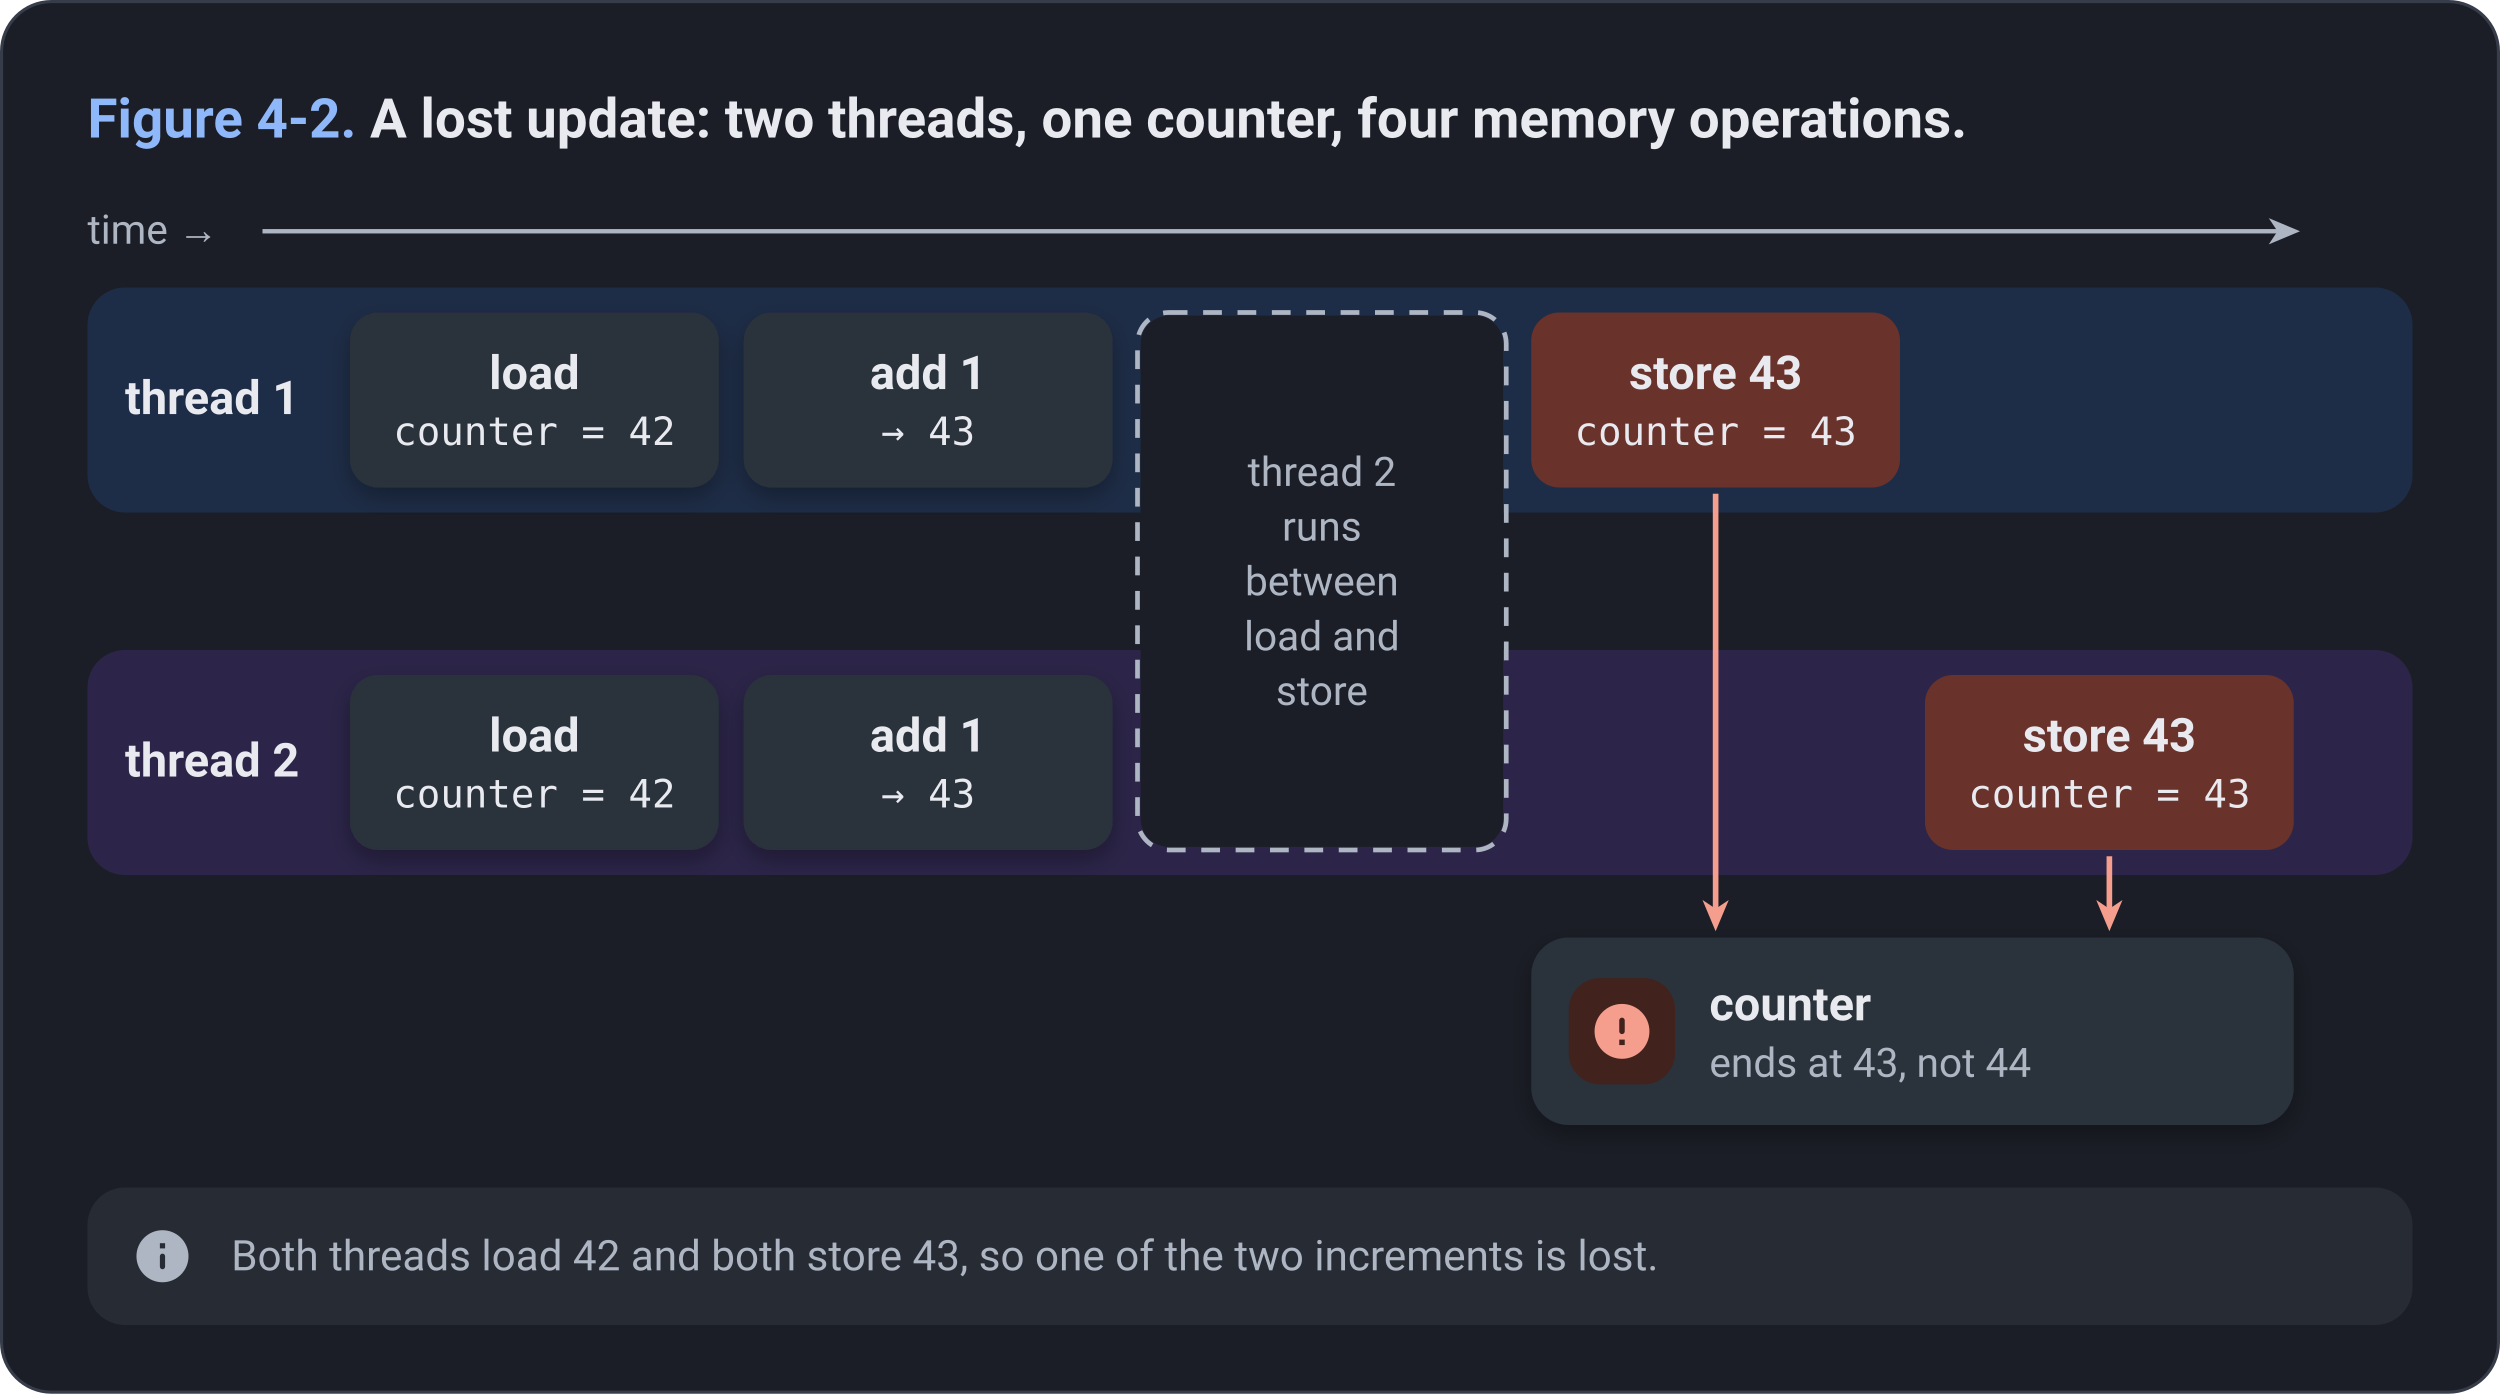
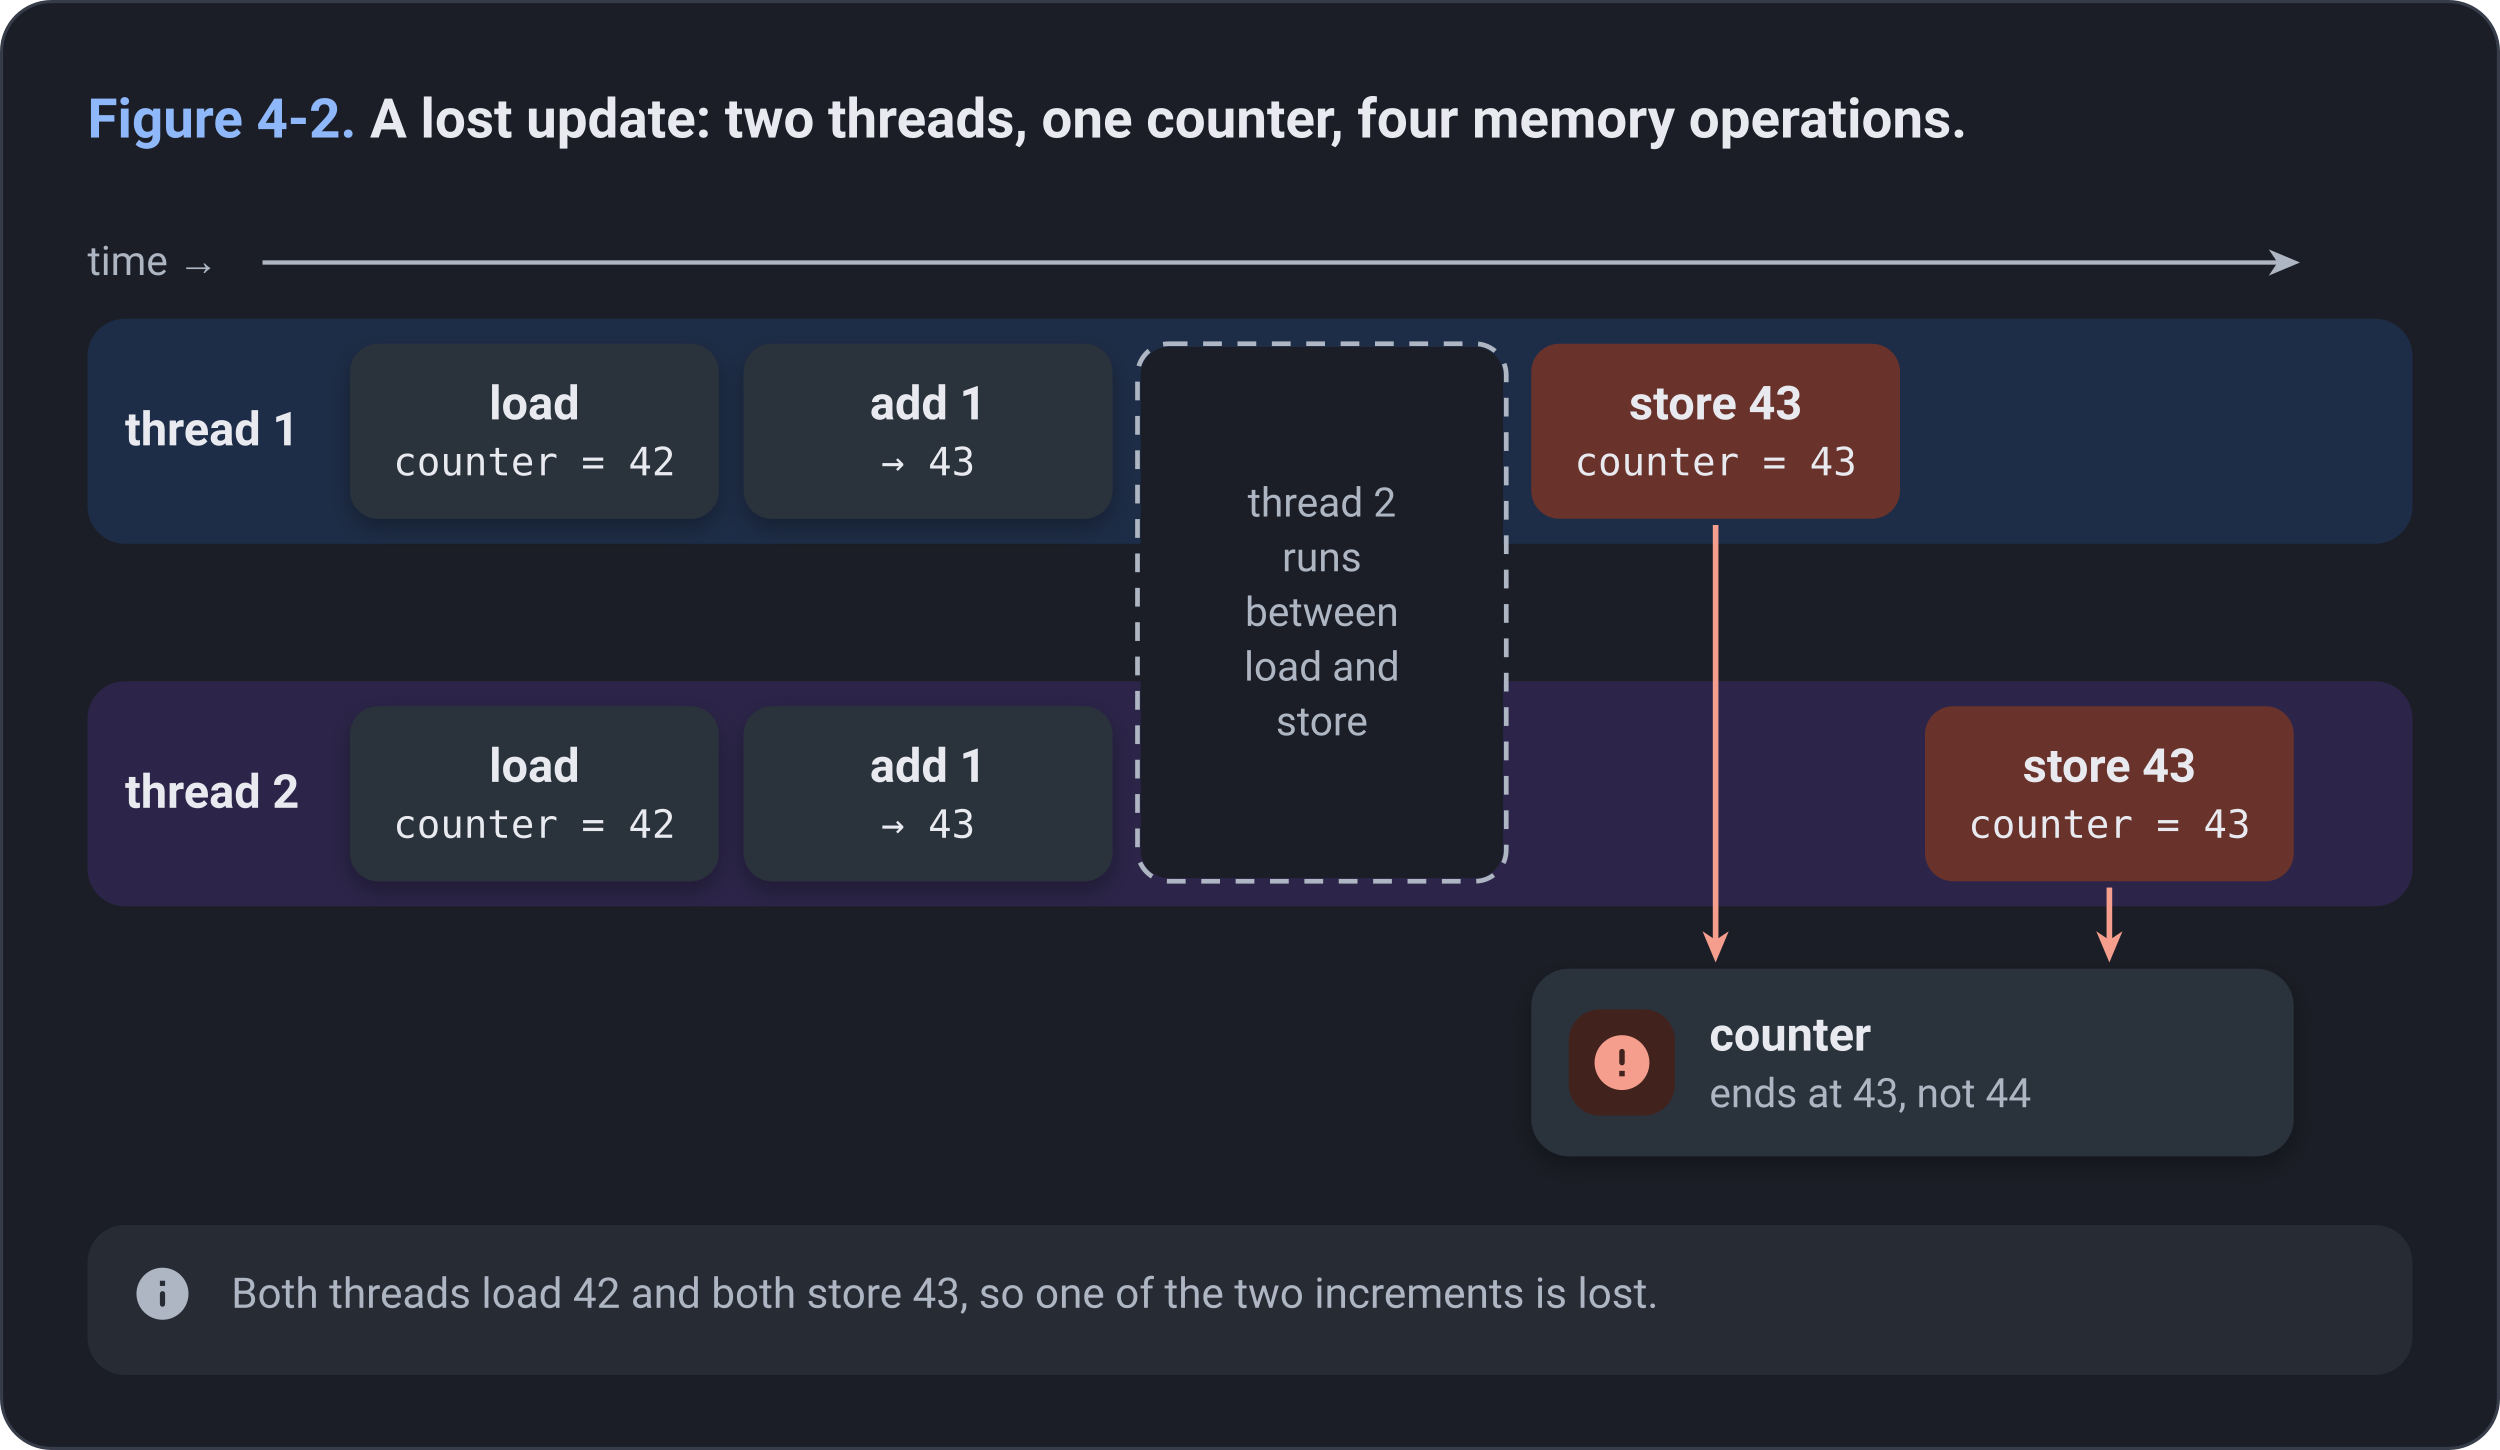
- <svg xmlns="http://www.w3.org/2000/svg" viewBox="0 0 800 446" width="800" height="446">
+ <svg xmlns="http://www.w3.org/2000/svg" viewBox="0 0 800 464" width="800" height="464">
  <style>
    text { font-family: -apple-system, BlinkMacSystemFont, "Segoe UI", Roboto, "Helvetica Neue", Arial, sans-serif; fill: #E8EAF0; }
    .paper { fill: #1B1E26; }
    .frame { fill: #1B1E26; stroke: #363C49; stroke-width: 1; }
    .card { fill: #2B303B; }
    .hair { stroke: #363C49; stroke-width: 1.2; fill: none; }
    .muted { fill: #AEB6C3; }
    .ink { fill: #E8EAF0; }
    .title { font-size: 17.5px; font-weight: 650; }
    .head { font-size: 15.5px; font-weight: 650; }
    .name { font-size: 15px; font-weight: 650; }
    .body { font-size: 13.5px; }
    .sub { font-size: 13px; }
    .mono { font-size: 12.5px; font-family: "SF Mono", SFMono-Regular, ui-monospace, Menlo, Consolas, monospace; }
    .monob { font-size: 12.5px; font-weight: 650; font-family: "SF Mono", SFMono-Regular, ui-monospace, Menlo, Consolas, monospace; }
    .small { font-size: 12px; }
    .note { font-size: 13.5px; }
    .noteb { font-size: 13.5px; font-weight: 650; }
    .sub, .small, .note { fill: #AEB6C3; }
    .c-blue { fill: #1E2D47; }
    .m-blue { fill: #2C4674; }
    .a-blue { fill: #8FB8FA; }
    .t-blue { fill: #8FB8FA; }
    .w-blue { stroke: #8FB8FA; fill: none; stroke-linecap: butt; stroke-linejoin: round; }
    .o-blue { stroke: #8FB8FA; fill: none; stroke-width: 1.5; }
    .h-blue { stroke: #8FB8FA; stroke-width: 1.4; }
    .c-green { fill: #1B3426; }
    .m-green { fill: #28553B; }
    .a-green { fill: #82D69C; }
    .t-green { fill: #82D69C; }
    .w-green { stroke: #82D69C; fill: none; stroke-linecap: butt; stroke-linejoin: round; }
    .o-green { stroke: #82D69C; fill: none; stroke-width: 1.5; }
    .h-green { stroke: #82D69C; stroke-width: 1.4; }
    .c-amber { fill: #3A2D14; }
    .m-amber { fill: #5E471A; }
    .a-amber { fill: #F3C06B; }
    .t-amber { fill: #F3C06B; }
    .w-amber { stroke: #F3C06B; fill: none; stroke-linecap: butt; stroke-linejoin: round; }
    .o-amber { stroke: #F3C06B; fill: none; stroke-width: 1.5; }
    .h-amber { stroke: #F3C06B; stroke-width: 1.4; }
    .c-red { fill: #41221D; }
    .m-red { fill: #69322B; }
    .a-red { fill: #F59E8D; }
    .t-red { fill: #F59E8D; }
    .w-red { stroke: #F59E8D; fill: none; stroke-linecap: butt; stroke-linejoin: round; }
    .o-red { stroke: #F59E8D; fill: none; stroke-width: 1.5; }
    .h-red { stroke: #F59E8D; stroke-width: 1.4; }
    .c-purple { fill: #2C2549; }
    .m-purple { fill: #453978; }
    .a-purple { fill: #BCA8F7; }
    .t-purple { fill: #BCA8F7; }
    .w-purple { stroke: #BCA8F7; fill: none; stroke-linecap: butt; stroke-linejoin: round; }
    .o-purple { stroke: #BCA8F7; fill: none; stroke-width: 1.5; }
    .h-purple { stroke: #BCA8F7; stroke-width: 1.4; }
    .c-teal { fill: #15332F; }
    .m-teal { fill: #1F514B; }
    .a-teal { fill: #72D5CA; }
    .t-teal { fill: #72D5CA; }
    .w-teal { stroke: #72D5CA; fill: none; stroke-linecap: butt; stroke-linejoin: round; }
    .o-teal { stroke: #72D5CA; fill: none; stroke-width: 1.5; }
    .h-teal { stroke: #72D5CA; stroke-width: 1.4; }
    .c-gray { fill: #272B34; }
    .m-gray { fill: #3A404D; }
    .a-gray { fill: #AEB6C3; }
    .t-gray { fill: #AEB6C3; }
    .w-gray { stroke: #AEB6C3; fill: none; stroke-linecap: butt; stroke-linejoin: round; }
    .o-gray { stroke: #AEB6C3; fill: none; stroke-width: 1.5; }
    .h-gray { stroke: #AEB6C3; stroke-width: 1.4; }
    .c-wire { fill: #272B34; }
    .m-wire { fill: #3A404D; }
    .a-wire { fill: #A2ABB9; }
    .t-wire { fill: #A2ABB9; }
    .w-wire { stroke: #A2ABB9; fill: none; stroke-linecap: butt; stroke-linejoin: round; }
    .o-wire { stroke: #A2ABB9; fill: none; stroke-width: 1.5; }
    .h-wire { stroke: #A2ABB9; stroke-width: 1.4; }
  </style>
  <defs>
    <filter id="lift" x="-10%" y="-15%" width="120%" height="140%">
      <feDropShadow dx="0" dy="1" stdDeviation="1.2" flood-color="#000000" flood-opacity="0.45" />
      <feDropShadow dx="0" dy="3" stdDeviation="4" flood-color="#000000" flood-opacity="0.32" />
    </filter>
  </defs>
-   <rect x="0.5" y="0.5" width="799" height="445" rx="16" class="frame" />
+   <rect x="0.5" y="0.5" width="799" height="463" rx="16" class="frame" />
  <text x="28" y="44" class="title">
    <tspan class="t-blue">Figure 4-2.</tspan> A lost update: two threads, one counter, four memory operations.</text>
-   <g transform="translate(0 64)">
+   <g transform="translate(0 74)">
    <text x="28.0" y="14.0" class="sub">time →</text>
    <polygon points="736.0,10.0 726.0,14.2 728.8,10.0 726.0,5.8" class="a-gray" />
    <path d="M84.0,10.0 L729.0,10.0" class="w-gray" stroke-width="1.4" />
    <rect x="28.0" y="28.0" width="744.0" height="72.0" rx="12" class="c-blue" />
    <text x="40.0" y="68.5" class="name">thread 1</text>
    <rect x="28.0" y="144.0" width="744.0" height="72.0" rx="12" class="c-purple" />
    <text x="40.0" y="184.5" class="name">thread 2</text>
    <rect x="112.0" y="36.0" width="118.0" height="56.0" rx="9" class="card" filter="url(#lift)" />
-     <text x="171.0" y="60.5" class="name" text-anchor="middle" data-fit="117.0,225.0">load</text>
-     <text x="171.0" y="78.4" class="mono" text-anchor="middle" data-fit="117.0,225.0">counter = 42</text>
+     <text x="171.0" y="60.2" class="name" text-anchor="middle" data-fit="117.0,225.0">load</text>
+     <text x="171.0" y="78.1" class="mono" text-anchor="middle" data-fit="117.0,225.0">counter = 42</text>
    <rect x="238.0" y="36.0" width="118.0" height="56.0" rx="9" class="card" filter="url(#lift)" />
-     <text x="297.0" y="60.5" class="name" text-anchor="middle" data-fit="243.0,351.0">add 1</text>
-     <text x="297.0" y="78.4" class="mono" text-anchor="middle" data-fit="243.0,351.0">→ 43</text>
+     <text x="297.0" y="60.2" class="name" text-anchor="middle" data-fit="243.0,351.0">add 1</text>
+     <text x="297.0" y="78.1" class="mono" text-anchor="middle" data-fit="243.0,351.0">→ 43</text>
    <rect x="112.0" y="152.0" width="118.0" height="56.0" rx="9" class="card" filter="url(#lift)" />
-     <text x="171.0" y="176.5" class="name" text-anchor="middle" data-fit="117.0,225.0">load</text>
-     <text x="171.0" y="194.4" class="mono" text-anchor="middle" data-fit="117.0,225.0">counter = 42</text>
+     <text x="171.0" y="176.2" class="name" text-anchor="middle" data-fit="117.0,225.0">load</text>
+     <text x="171.0" y="194.1" class="mono" text-anchor="middle" data-fit="117.0,225.0">counter = 42</text>
    <rect x="238.0" y="152.0" width="118.0" height="56.0" rx="9" class="card" filter="url(#lift)" />
-     <text x="297.0" y="176.5" class="name" text-anchor="middle" data-fit="243.0,351.0">add 1</text>
-     <text x="297.0" y="194.4" class="mono" text-anchor="middle" data-fit="243.0,351.0">→ 43</text>
+     <text x="297.0" y="176.2" class="name" text-anchor="middle" data-fit="243.0,351.0">add 1</text>
+     <text x="297.0" y="194.1" class="mono" text-anchor="middle" data-fit="243.0,351.0">→ 43</text>
    <rect x="490.0" y="36.0" width="118.0" height="56.0" rx="9" class="m-red" />
-     <text x="549.0" y="60.5" class="name" text-anchor="middle" data-fit="495.0,603.0">store 43</text>
-     <text x="549.0" y="78.4" class="mono" text-anchor="middle" data-fit="495.0,603.0">counter = 43</text>
+     <text x="549.0" y="60.2" class="name" text-anchor="middle" data-fit="495.0,603.0">store 43</text>
+     <text x="549.0" y="78.1" class="mono" text-anchor="middle" data-fit="495.0,603.0">counter = 43</text>
    <rect x="616.0" y="152.0" width="118.0" height="56.0" rx="9" class="m-red" />
-     <text x="675.0" y="176.5" class="name" text-anchor="middle" data-fit="621.0,729.0">store 43</text>
-     <text x="675.0" y="194.4" class="mono" text-anchor="middle" data-fit="621.0,729.0">counter = 43</text>
+     <text x="675.0" y="176.2" class="name" text-anchor="middle" data-fit="621.0,729.0">store 43</text>
+     <text x="675.0" y="194.1" class="mono" text-anchor="middle" data-fit="621.0,729.0">counter = 43</text>
    <rect x="364.0" y="36.0" width="118.0" height="172.0" rx="10" class="o-gray" stroke-dasharray="6 5" />
    <rect x="365.0" y="37.0" width="116.0" height="170.0" rx="9" class="paper" />
-     <text x="423.0" y="91.5" class="sub" text-anchor="middle" data-fit="368.0,478.0">thread 2</text>
-     <text x="423.0" y="109.0" class="sub" text-anchor="middle" data-fit="368.0,478.0">runs</text>
-     <text x="423.0" y="126.5" class="sub" text-anchor="middle" data-fit="368.0,478.0">between</text>
-     <text x="423.0" y="144.1" class="sub" text-anchor="middle" data-fit="368.0,478.0">load and</text>
-     <text x="423.0" y="161.6" class="sub" text-anchor="middle" data-fit="368.0,478.0">store</text>
+     <text x="423.0" y="91.3" class="sub" text-anchor="middle" data-fit="368.0,478.0">thread 2</text>
+     <text x="423.0" y="108.8" class="sub" text-anchor="middle" data-fit="368.0,478.0">runs</text>
+     <text x="423.0" y="126.3" class="sub" text-anchor="middle" data-fit="368.0,478.0">between</text>
+     <text x="423.0" y="143.8" class="sub" text-anchor="middle" data-fit="368.0,478.0">load and</text>
+     <text x="423.0" y="161.3" class="sub" text-anchor="middle" data-fit="368.0,478.0">store</text>
    <rect x="490.0" y="236.0" width="244.0" height="60.0" rx="12" class="card" filter="url(#lift)" />
    <rect x="502.0" y="249.0" width="34.0" height="34.0" rx="10" class="c-red" />
    <g transform="translate(508.5 255.5) scale(0.878)" class="a-red">
      <path d="M12 2C6.48 2 2 6.48 2 12s4.48 10 10 10 10-4.48 10-10S17.52 2 12 2zm0 11c-.55 0-1-.45-1-1V8c0-.55.45-1 1-1s1 .45 1 1v4c0 .55-.45 1-1 1zm1 4h-2v-2h2v2z" />
    </g>
-     <text x="547.0" y="262.5" class="name" data-fit="547.0,726.0">counter</text>
-     <text x="547.0" y="280.6" class="sub" data-fit="547.0,726.0">ends at 43, not 44</text>
+     <text x="547.0" y="262.2" class="name" data-fit="547.0,726.0">counter</text>
+     <text x="547.0" y="280.3" class="sub" data-fit="547.0,726.0">ends at 43, not 44</text>
    <polygon points="549.0,234.0 544.8,224.0 549.0,226.8 553.2,224.0" class="a-red" />
    <path d="M549.0,94.0 L549.0,227.0" class="w-red" stroke-width="1.8" />
    <polygon points="675.0,234.0 670.8,224.0 675.0,226.8 679.2,224.0" class="a-red" />
    <path d="M675.0,210.0 L675.0,227.0" class="w-red" stroke-width="1.8" />
  </g>
-   <rect x="28" y="380" width="744" height="44" rx="12" class="c-gray" />
-   <g transform="translate(42 392) scale(0.833)" class="a-gray">
+   <rect x="28" y="392" width="744" height="48" rx="12" class="c-gray" />
+   <g transform="translate(42 404) scale(0.833)" class="a-gray">
    <path d="M12 2C6.48 2 2 6.48 2 12s4.48 10 10 10 10-4.48 10-10S17.52 2 12 2zm0 15c-.55 0-1-.45-1-1v-4c0-.55.45-1 1-1s1 .45 1 1v4c0 .55-.45 1-1 1zm1-8h-2V7h2v2z" />
  </g>
-   <text x="74" y="406.5" class="note" data-fit="74,760">Both threads load 42 and both store 43, so one of the two increments is lost.</text>
+   <text x="74" y="418.5" class="note" data-fit="74,760">Both threads load 42 and both store 43, so one of the two increments is lost.</text>
</svg>
